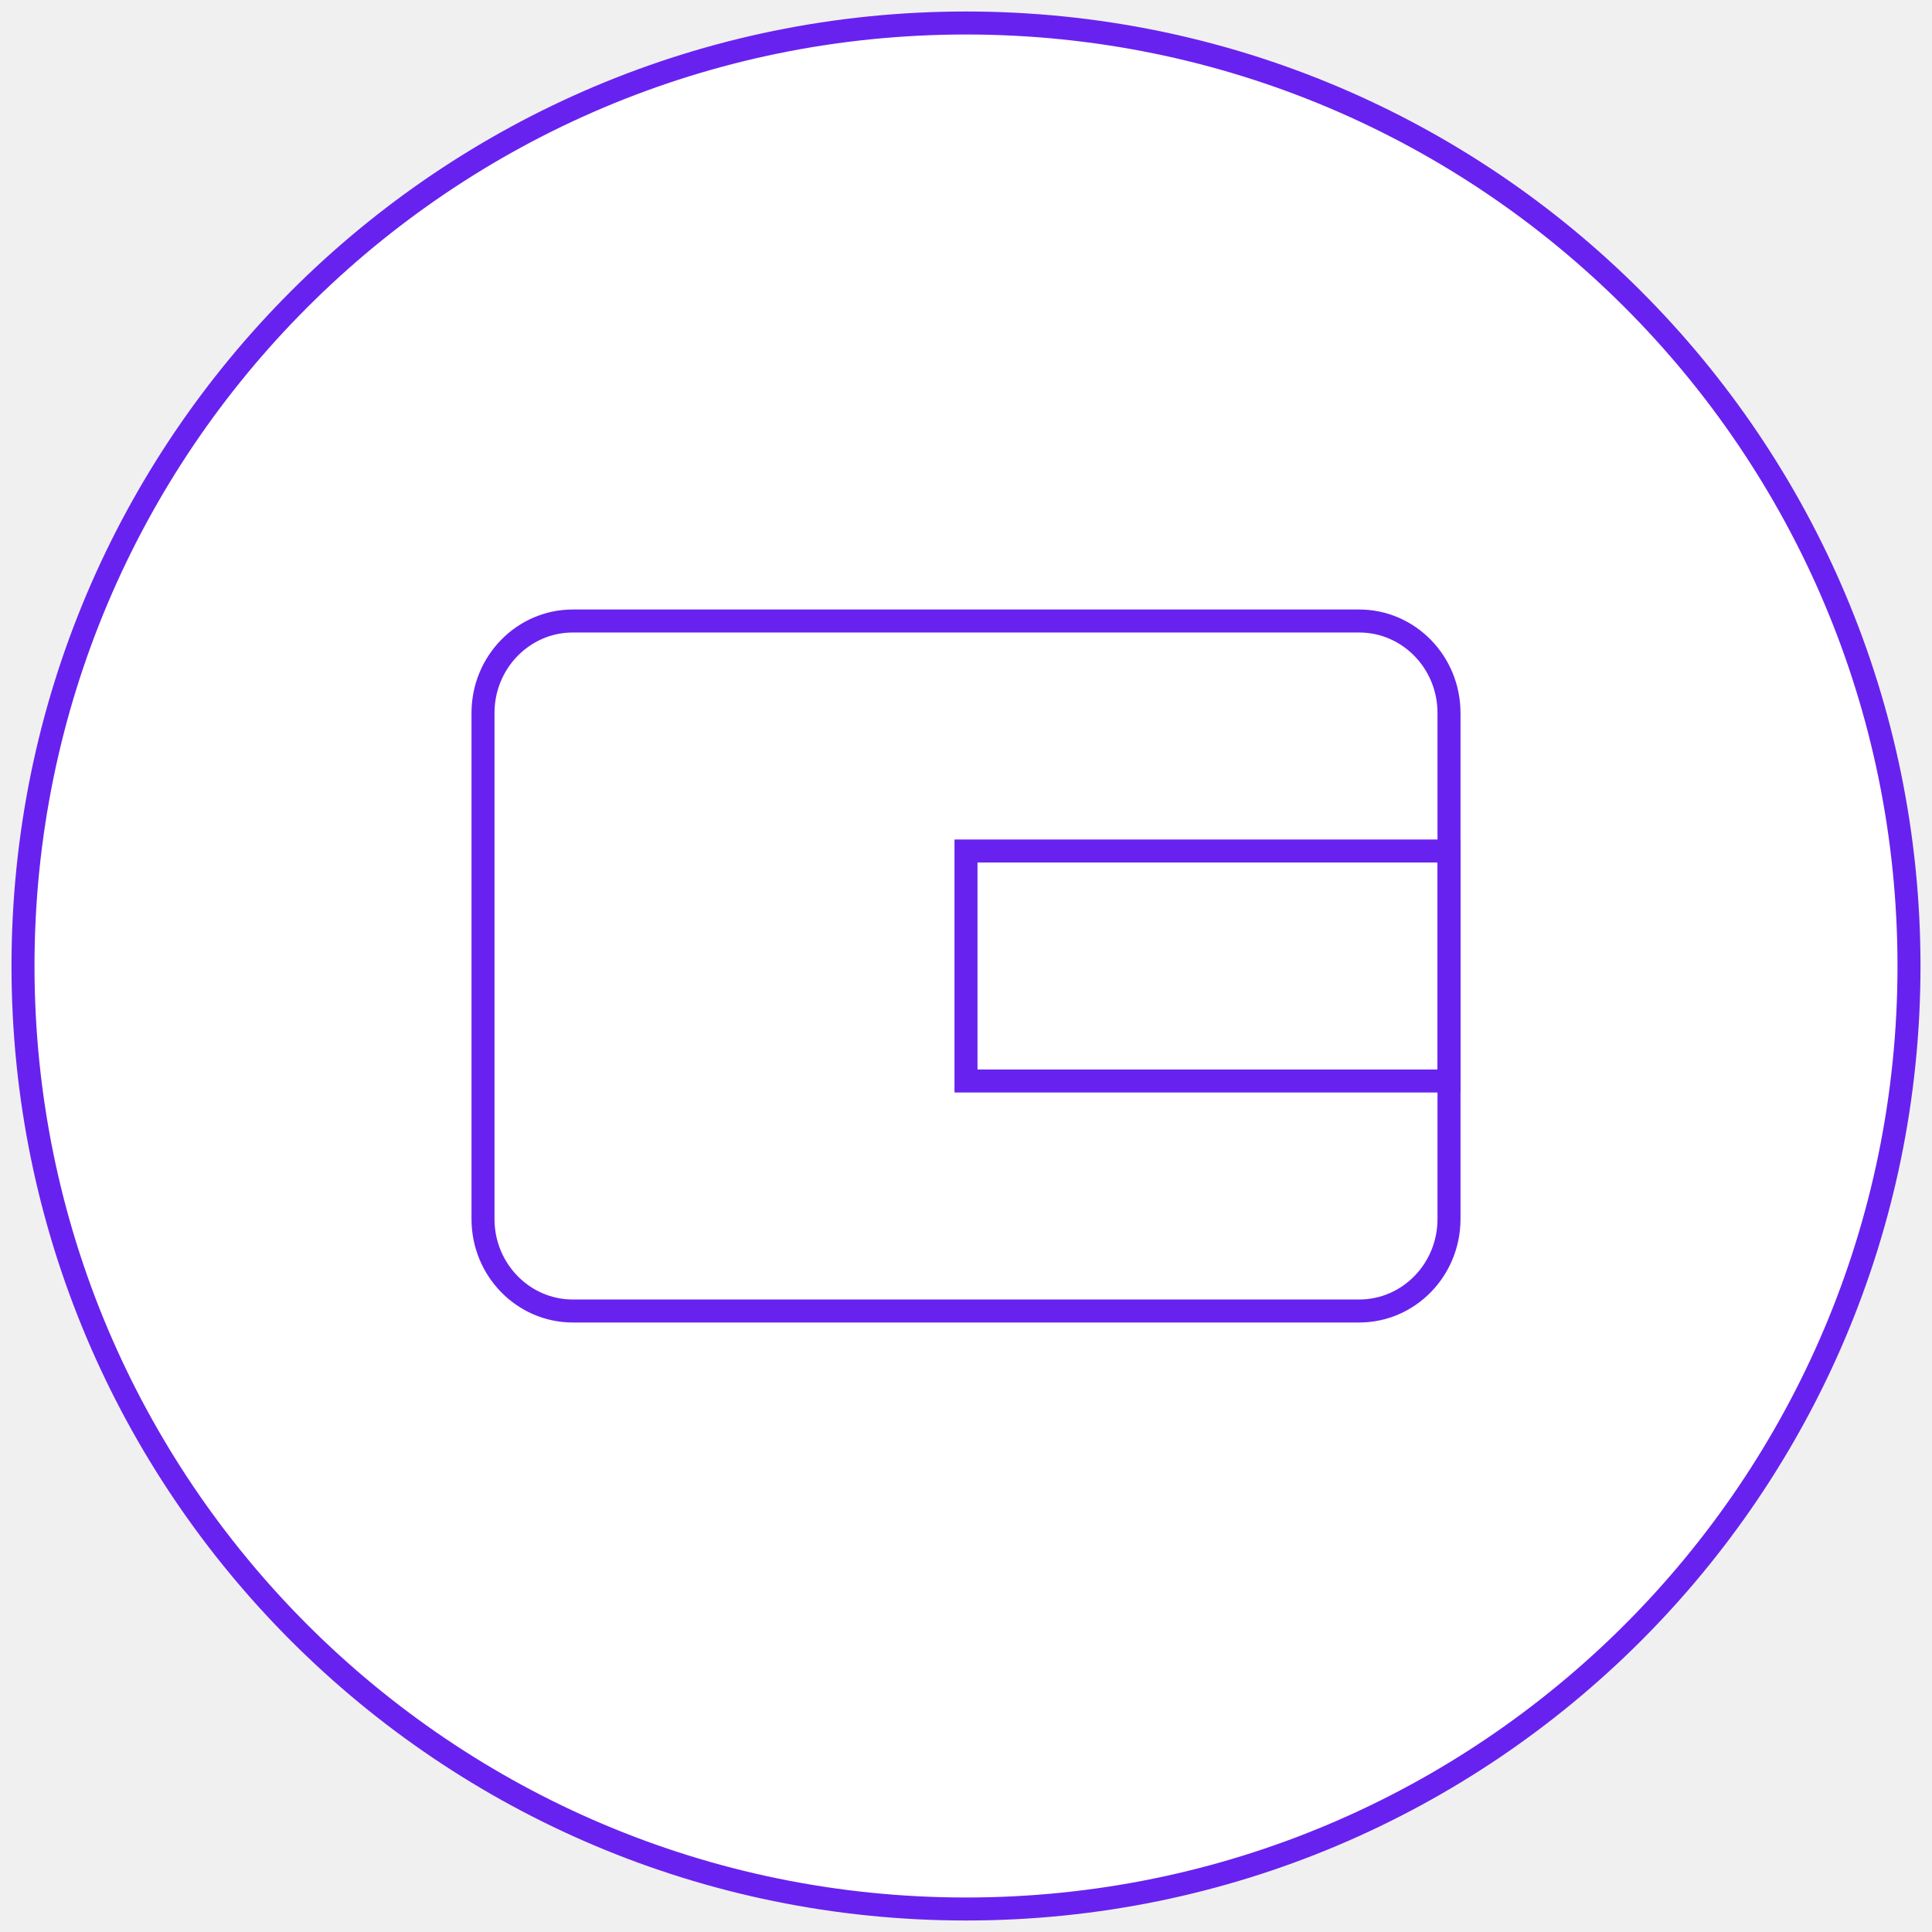
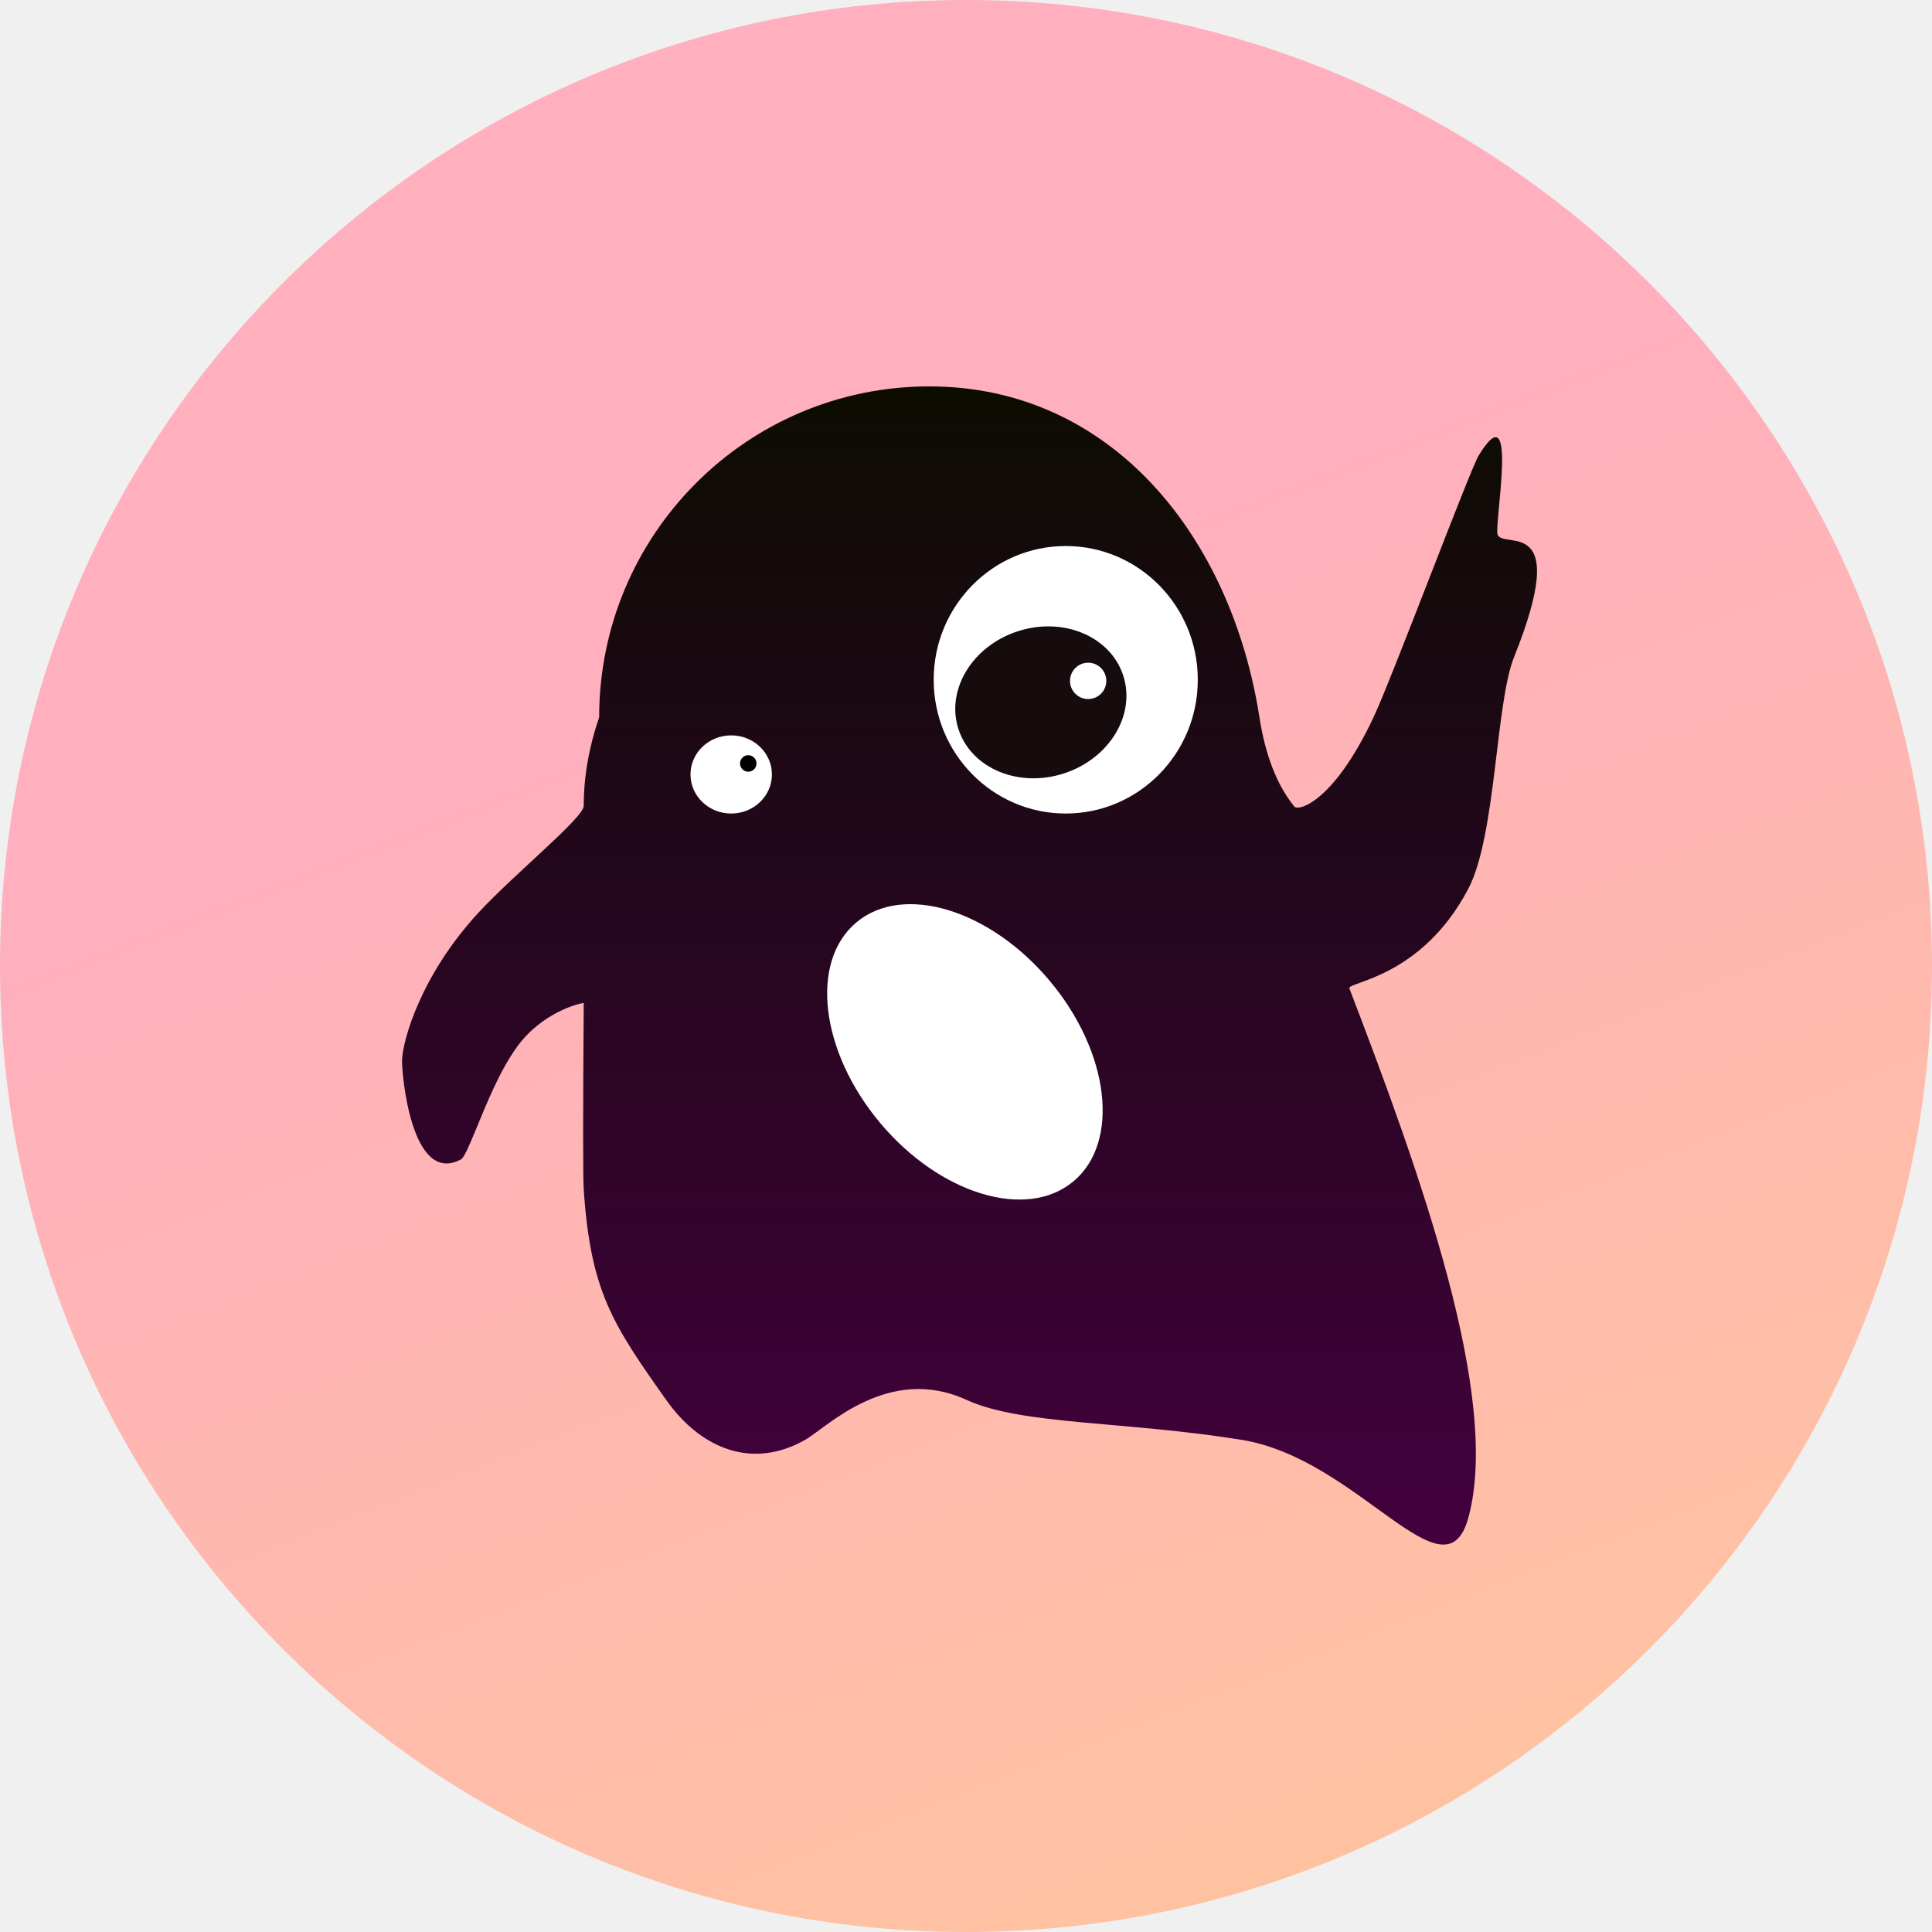
- <svg xmlns="http://www.w3.org/2000/svg" width="84" height="84" viewBox="0 0 84 84" fill="none">
-   <path d="M42 83C64.644 83 83 64.644 83 42C83 19.356 64.644 1 42 1C19.356 1 1 19.356 1 42C1 64.644 19.356 83 42 83Z" fill="white" stroke="#6822EF" />
-   <path d="M21 31C21 28.791 22.749 27 24.907 27H59.093C61.251 27 63 28.791 63 31V53C63 55.209 61.251 57 59.093 57H24.907C22.749 57 21 55.209 21 53V31Z" stroke="#6822EF" />
-   <path d="M42 37H63V47H42V37Z" stroke="#6822EF" />
+ <svg xmlns="http://www.w3.org/2000/svg" width="1200px" height="1200px" viewBox="0 0 1200 1200" version="1.1">
+   <defs>
+     <linearGradient x1="97.187%" y1="87.104%" x2="71.714%" y2="22.064%" id="linearGradient-1">
+       <stop stop-color="#FFC3A0" offset="0%" />
+       <stop stop-color="#FFAFBD" offset="100%" />
+     </linearGradient>
+     <linearGradient x1="50%" y1="0%" x2="50%" y2="100%" id="linearGradient-2">
+       <stop stop-color="#0C0C02" offset="0%" />
+       <stop stop-color="#43003E" offset="100%" />
+     </linearGradient>
+   </defs>
+   <g id="Incubator" stroke="none" stroke-width="1" fill="none" fill-rule="evenodd">
+     <g id="DAOSquare-LogoColorBG" fill-rule="nonzero">
+       <circle id="椭圆形备份" fill="url(#linearGradient-1)" cx="600" cy="600" r="600" />
+       <g id="编组-4" transform="translate(242.4, 240)">
+         <rect id="矩形" fill="#FFFFFF" opacity="0" x="0" y="0" width="720" height="720" />
+         <g id="编组-2" transform="translate(7.306868, 0)">
+           <path d="M350.728,629.535 C384.813,645.183 448.887,642.571 521.562,654.319 C594.237,666.067 647.805,755.799 662.31,702.704 C682.713,628.026 632.252,488.238 588.417,373.91 C586.876,369.889 633.209,367.492 662.31,311.974 C679.542,279.102 679.186,196.864 690.667,168.224 C726.368,79.165 684.519,101.34 680.525,92.219 C678.062,86.594 694.064,1.362 668.698,42.974 C663.349,51.749 614.782,181.354 603.445,205.47 C578.014,259.565 555.407,264.612 553.878,260.524 C543.334,247.381 536.222,229.03 532.542,205.47 C515.026,93.335 440.736,-1.55469226e-15 327.489,-1.55469226e-15 C214.242,-1.55469226e-15 122.437,91.992 122.437,205.47 C116.052,224.16 112.86,242.511 112.86,260.524 C112.86,267.936 69.47,303.026 47.251,327.122 C11.822,365.543 0.259,406.203 3.31885561e-14,418.844 C-0.146,426.507 5.588,496.588 36.542,480.164 C38.66,479.04 41.898,471.164 46.309,460.518 C52.435,445.735 60.764,424.835 71.565,410.023 C87.095,388.724 110.432,382.981 112.86,383.02 C112.364,452.902 112.364,491.519 112.86,498.871 C117.128,562.182 130.781,582.497 164.081,629.535 C185.798,660.212 217.843,672.8 250.375,654.319 C263.765,646.712 301.948,607.14 350.728,629.535 Z" id="椭圆形" fill="url(#linearGradient-2)" />
+           <ellipse id="椭圆形" fill="#FFFFFF" cx="412.244" cy="182.222" rx="82.021" ry="83.077" />
+           <g id="编组-3" transform="translate(331.2599, 135.4651)">
+             <ellipse id="椭圆形" fill="#160B0D" transform="translate(65.51957, 60.7742) rotate(-18) translate(-65.51957, -60.7742) " cx="65.52" cy="60.774" rx="53.809" ry="46.418" />
+             <ellipse id="椭圆形" fill="#FFFFFF" cx="94.91" cy="47.441" rx="11.278" ry="11.282" />
+           </g>
+           <ellipse id="椭圆形" fill="#FFFFFF" cx="204.458" cy="241.026" rx="25.29" ry="24.274" />
+           <ellipse id="椭圆形" fill="#FFFFFF" transform="translate(349.6173, 413.3333) rotate(50) translate(-349.6173, -413.3333) " cx="349.617" cy="413.333" rx="104.941" ry="68.703" />
+           <ellipse id="椭圆形" fill="#000000" cx="215.052" cy="234.188" rx="5.126" ry="5.128" />
+         </g>
+       </g>
+     </g>
+   </g>
</svg>
